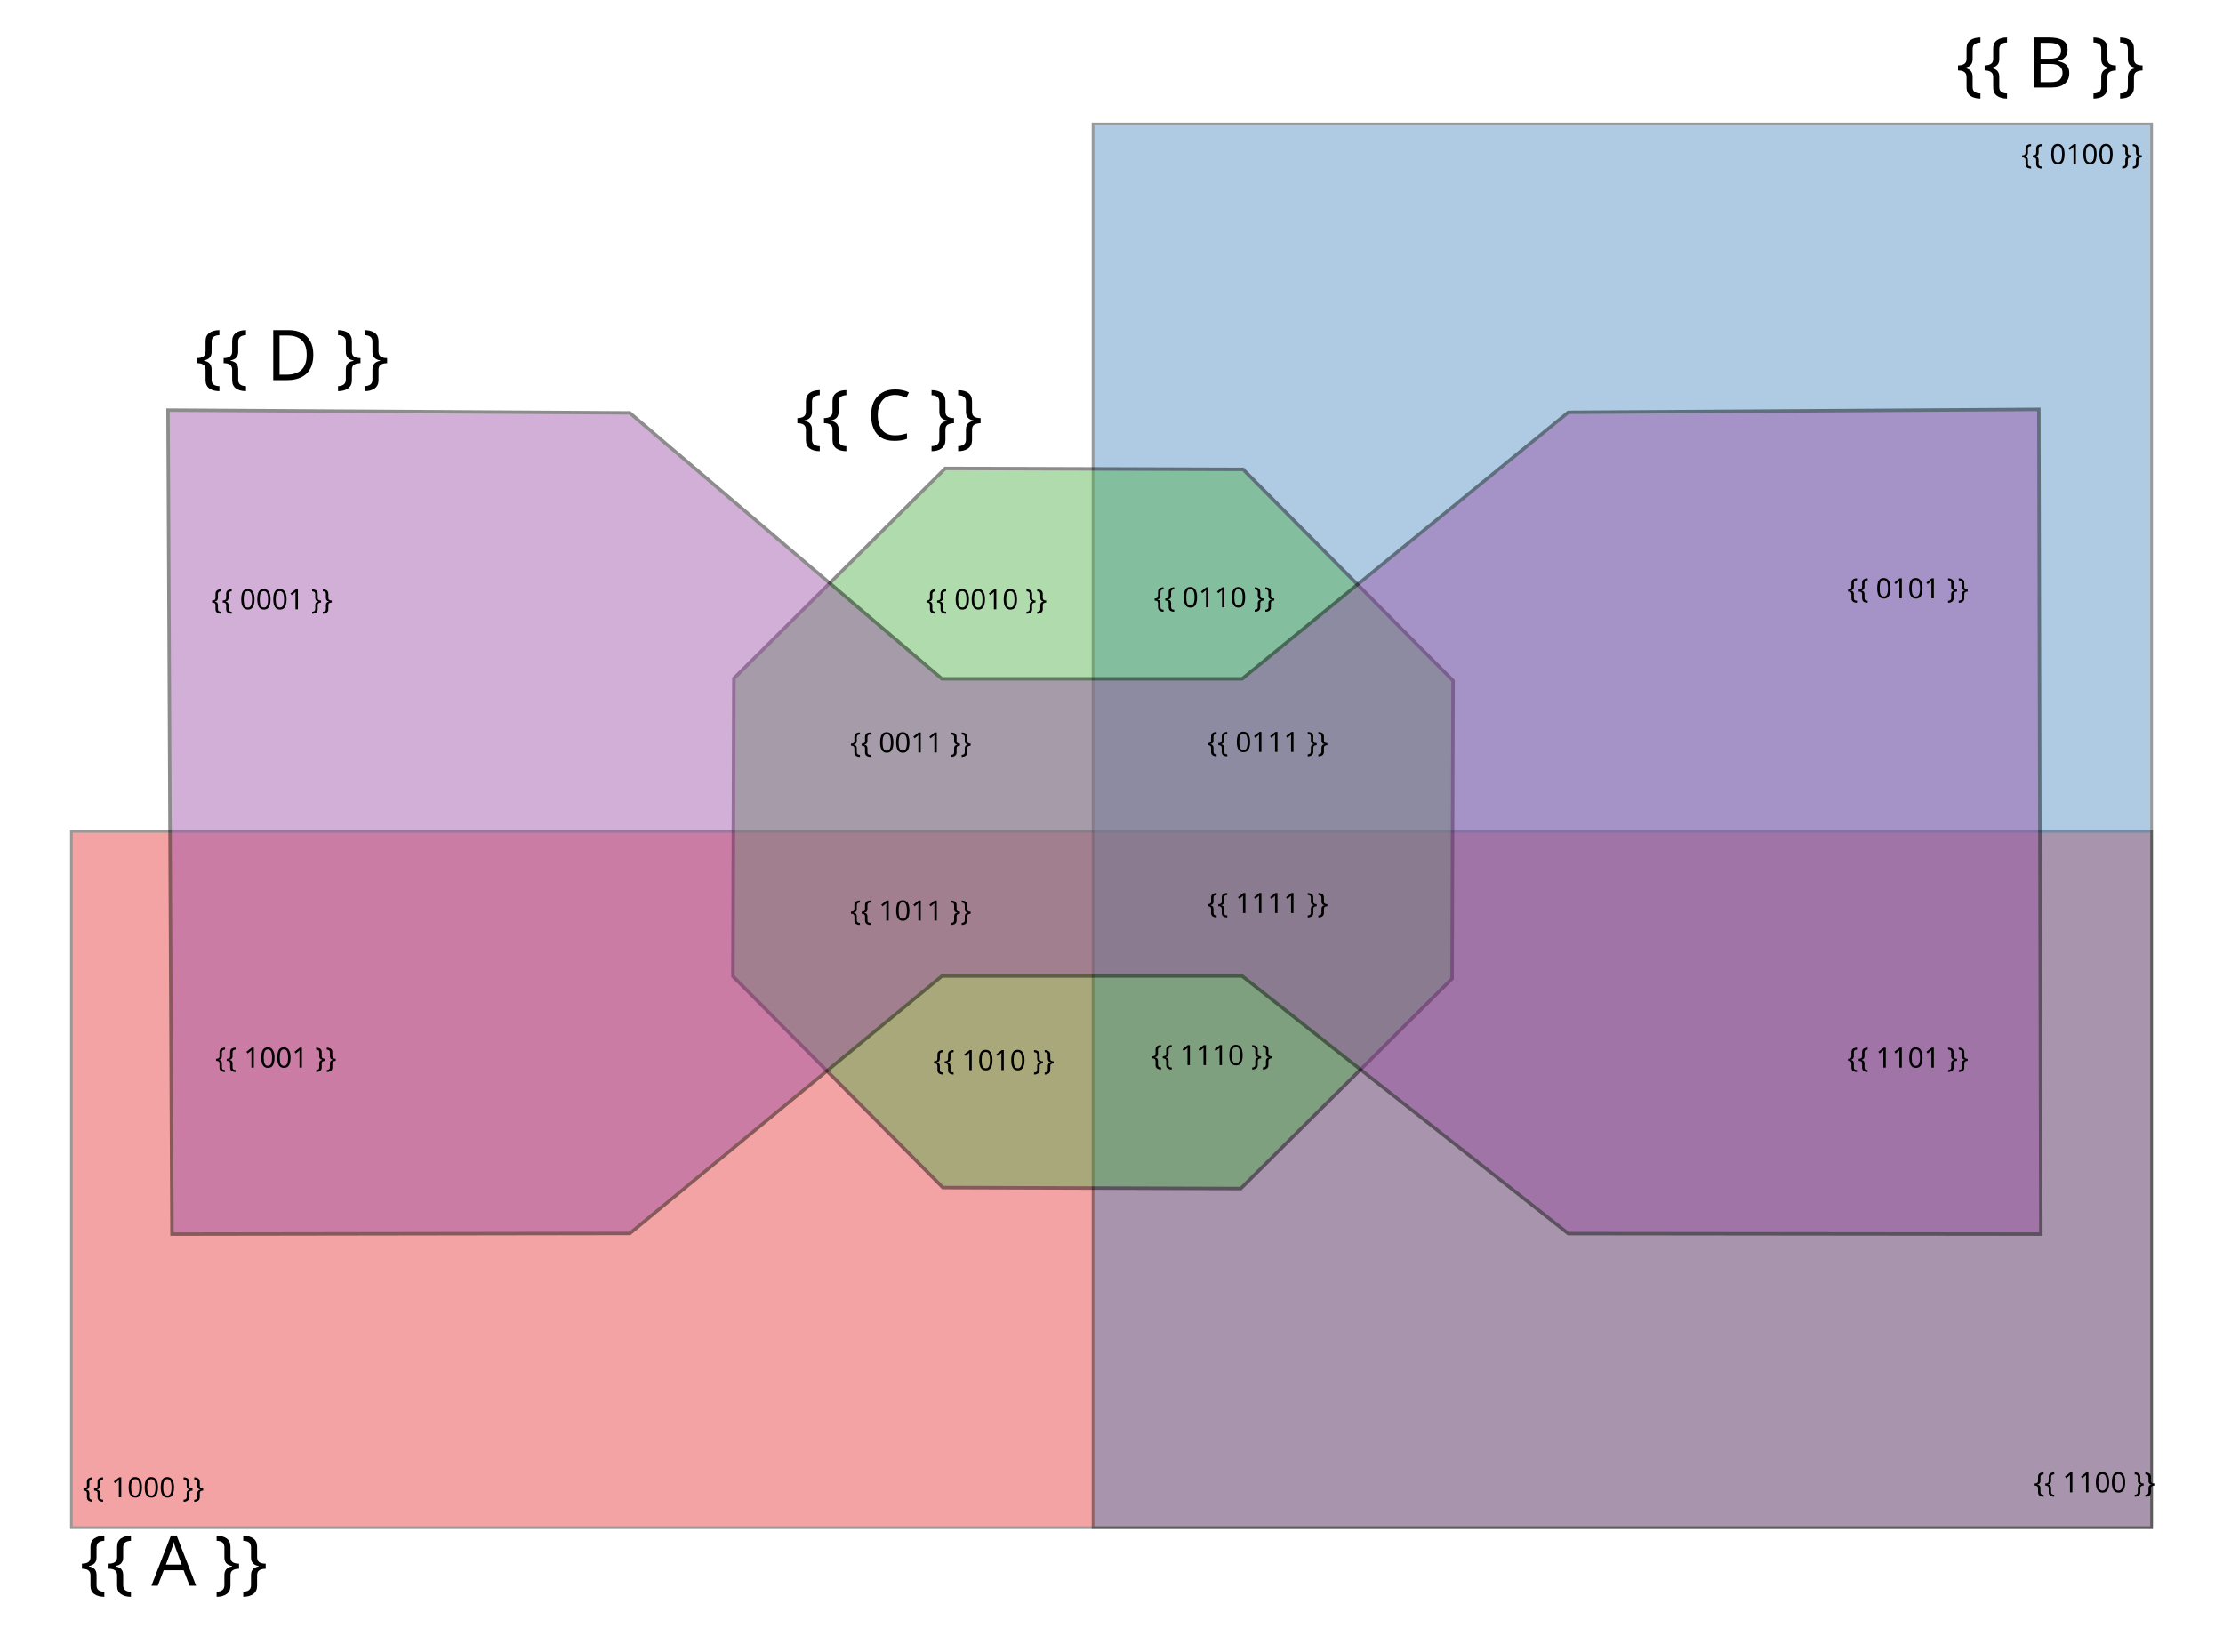
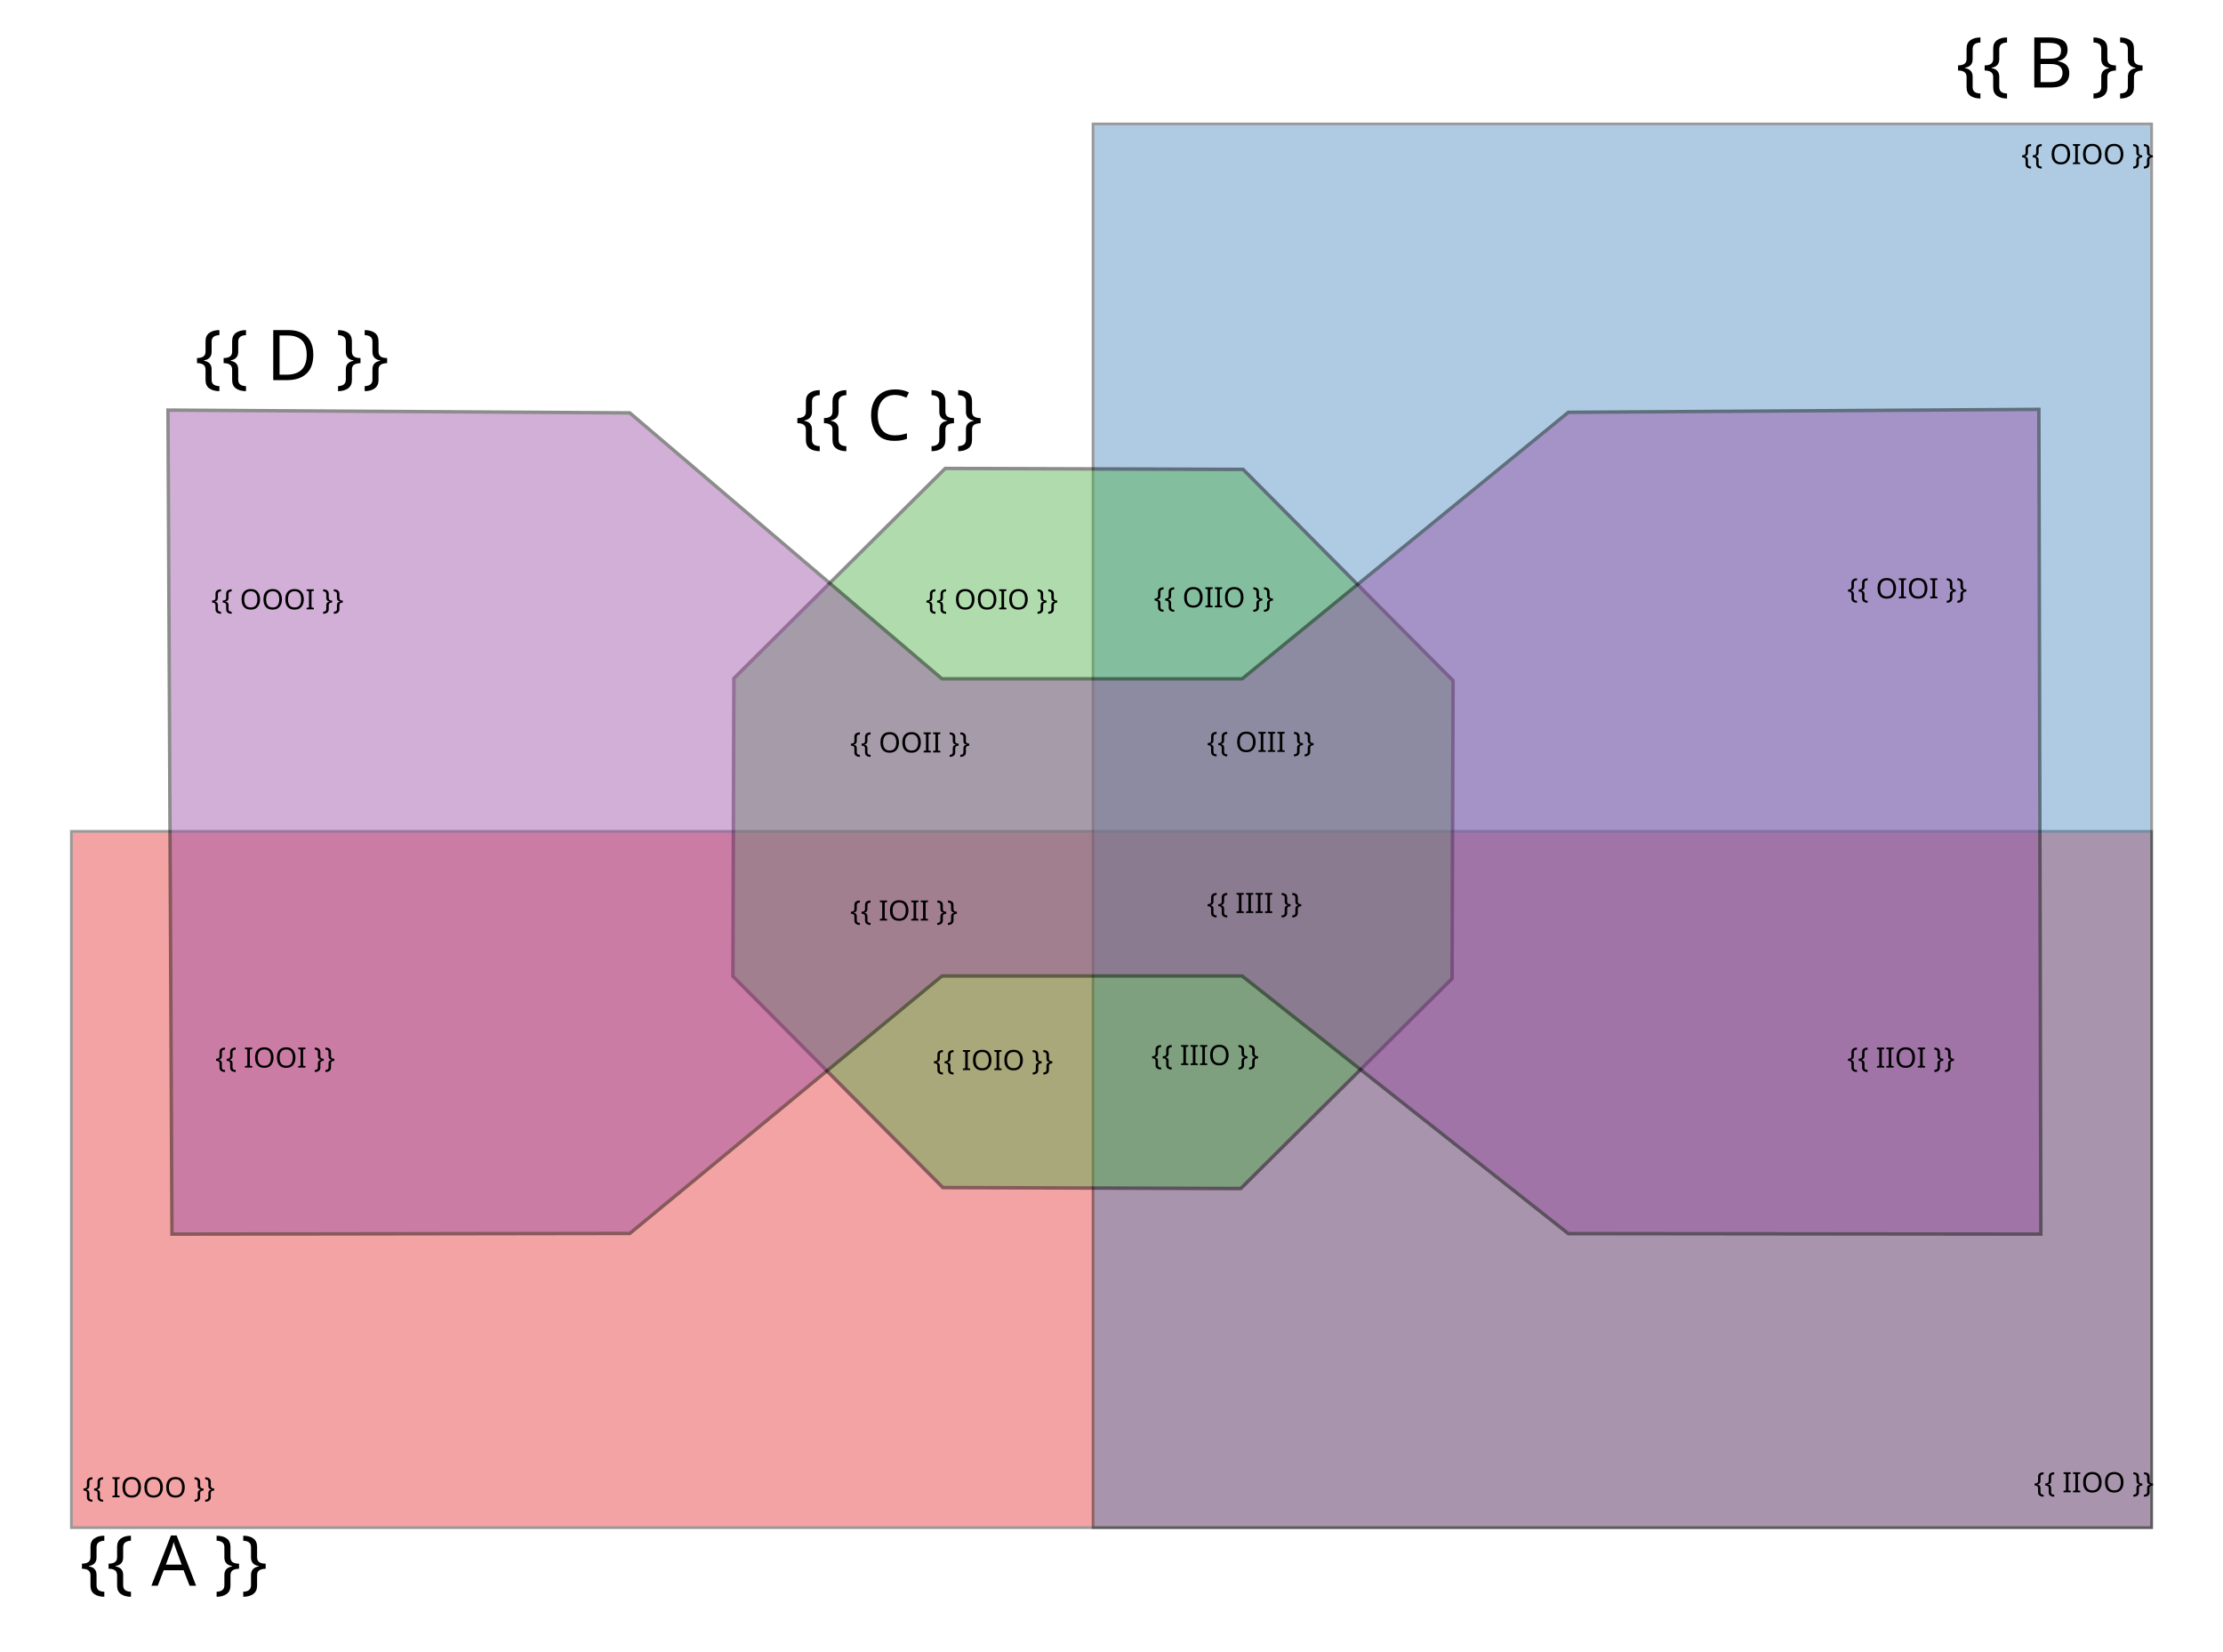
<svg xmlns="http://www.w3.org/2000/svg" width="634.77" height="471.629" id="svg2" version="1.1">
  <defs id="defs4" />
  <g id="layer1" transform="translate(-259.9173,-470.0657)" style="display:inline">
    <rect style="opacity:0.4;fill:#e41a1c;fill-opacity:1;stroke:#000000;stroke-width:0.766;stroke-opacity:1" id="rect2985" width="594.004" height="198.833" x="280.3" y="707.479" />
    <rect y="505.453" x="572.037" height="400.853" width="302.262" id="rect3755" style="opacity:0.4;fill:#377eb8;fill-opacity:1;stroke:#000000;stroke-width:0.775;stroke-linecap:round;stroke-linejoin:miter;stroke-miterlimit:4;stroke-opacity:1;stroke-dasharray:none" />
  </g>
  <g id="layer2" style="display:none">
    <text xml:space="preserve" style="font-size:40px;font-style:normal;font-weight:normal;line-height:125%;letter-spacing:0px;word-spacing:0px;fill:#000000;fill-opacity:1;stroke:none;font-family:Sans" x="25" y="430.2" id="text3054">
      <tspan id="tspan3056" x="25" y="430.2" style="font-size:8px">{{ 10 }}</tspan>
    </text>
    <text id="text3058" y="49.486" x="578.571" style="font-size:40px;font-style:normal;font-weight:normal;line-height:125%;letter-spacing:0px;word-spacing:0px;fill:#000000;fill-opacity:1;stroke:none;font-family:Sans" xml:space="preserve">
      <tspan style="font-size:8px" y="49.486" x="578.571" id="tspan3060">{{ 01 }}</tspan>
    </text>
    <text xml:space="preserve" style="font-size:40px;font-style:normal;font-weight:normal;line-height:125%;letter-spacing:0px;word-spacing:0px;fill:#000000;fill-opacity:1;stroke:none;font-family:Sans" x="582.143" y="428.771" id="text3062">
      <tspan id="tspan3064" x="582.143" y="428.771" style="font-size:8px">{{ 11 }}</tspan>
    </text>
    <text xml:space="preserve" style="font-size:40px;font-style:normal;font-weight:normal;line-height:125%;letter-spacing:0px;word-spacing:0px;fill:#000000;fill-opacity:1;stroke:none;font-family:Sans" x="28.571" y="225.2" id="text3116">
      <tspan id="tspan3118" x="28.571" y="225.2" style="font-size:20px">{{ A }}</tspan>
    </text>
    <text id="text3120" y="55.914" x="253.571" style="font-size:40px;font-style:normal;font-weight:normal;line-height:125%;letter-spacing:0px;word-spacing:0px;fill:#000000;fill-opacity:1;stroke:none;font-family:Sans" xml:space="preserve">
      <tspan style="font-size:20px" y="55.914" x="253.571" id="tspan3122">{{ B }}</tspan>
    </text>
  </g>
  <g id="layer3" style="display:inline" transform="translate(-259.9173,-161.798)">
    <path style="opacity:0.45;fill:#4daf4a;fill-opacity:1;stroke:#000000;stroke-width:1;stroke-miterlimit:4;stroke-opacity:1;stroke-dasharray:none" id="path3898" d="M 208.963,183.81 141.067,235.908 56.218,224.738 4.12,156.842 15.29,71.993 83.187,19.894 l 84.849,11.171 52.098,67.896 z" transform="matrix(0.9858454,-0.1265427,0.1265427,0.9858454,445.2921,286.4856)" />
  </g>
  <g id="layer7" style="display:none">
    <text xml:space="preserve" style="font-size:40px;font-style:normal;font-weight:normal;line-height:125%;letter-spacing:0px;word-spacing:0px;fill:#000000;fill-opacity:1;stroke:none;display:inline;font-family:Sans" x="26.272" y="428.342" id="text3054-1">
      <tspan id="tspan3056-7" x="26.272" y="428.342" style="font-size:8px">{{ 100 }}</tspan>
    </text>
    <text id="text3058-4" y="47.627" x="579.843" style="font-size:40px;font-style:normal;font-weight:normal;line-height:125%;letter-spacing:0px;word-spacing:0px;fill:#000000;fill-opacity:1;stroke:none;display:inline;font-family:Sans" xml:space="preserve">
      <tspan style="font-size:8px" y="47.627" x="579.843" id="tspan3060-0">{{ 010 }}</tspan>
    </text>
    <text xml:space="preserve" style="font-size:40px;font-style:normal;font-weight:normal;line-height:125%;letter-spacing:0px;word-spacing:0px;fill:#000000;fill-opacity:1;stroke:none;display:inline;font-family:Sans" x="583.415" y="426.913" id="text3062-9">
      <tspan id="tspan3064-4" x="583.415" y="426.913" style="font-size:8px">{{ 110 }}</tspan>
    </text>
    <text id="text3100" y="196.913" x="254.129" style="font-size:40px;font-style:normal;font-weight:normal;line-height:125%;letter-spacing:0px;word-spacing:0px;fill:#000000;fill-opacity:1;stroke:none;display:inline;font-family:Sans" xml:space="preserve">
      <tspan style="font-size:8px" y="196.913" x="254.129" id="tspan3102">{{ 001 }}</tspan>
    </text>
    <text xml:space="preserve" style="font-size:40px;font-style:normal;font-weight:normal;line-height:125%;letter-spacing:0px;word-spacing:0px;fill:#000000;fill-opacity:1;stroke:none;display:inline;font-family:Sans" x="254.129" y="274.913" id="text3104">
      <tspan id="tspan3106" x="254.129" y="274.913" style="font-size:8px">{{ 101 }}</tspan>
    </text>
    <text id="text3108" y="274.913" x="342.129" style="font-size:40px;font-style:normal;font-weight:normal;line-height:125%;letter-spacing:0px;word-spacing:0px;fill:#000000;fill-opacity:1;stroke:none;display:inline;font-family:Sans" xml:space="preserve">
      <tspan style="font-size:8px" y="274.913" x="342.129" id="tspan3110">{{ 111 }}</tspan>
    </text>
    <text xml:space="preserve" style="font-size:40px;font-style:normal;font-weight:normal;line-height:125%;letter-spacing:0px;word-spacing:0px;fill:#000000;fill-opacity:1;stroke:none;display:inline;font-family:Sans" x="342.129" y="194.913" id="text3112">
      <tspan id="tspan3114" x="342.129" y="194.913" style="font-size:8px">{{ 011 }}</tspan>
    </text>
    <text xml:space="preserve" style="font-size:40px;font-style:normal;font-weight:normal;line-height:125%;letter-spacing:0px;word-spacing:0px;fill:#000000;fill-opacity:1;stroke:none;display:inline;font-family:Sans" x="30.49" y="224.304" id="text3116-8">
      <tspan id="tspan3118-8" x="30.49" y="224.304" style="font-size:20px">{{ A }}</tspan>
    </text>
    <text id="text3120-2" y="55.019" x="255.49" style="font-size:40px;font-style:normal;font-weight:normal;line-height:125%;letter-spacing:0px;word-spacing:0px;fill:#000000;fill-opacity:1;stroke:none;display:inline;font-family:Sans" xml:space="preserve">
      <tspan style="font-size:20px" y="55.019" x="255.49" id="tspan3122-4">{{ B }}</tspan>
    </text>
    <text xml:space="preserve" style="font-size:40px;font-style:normal;font-weight:normal;line-height:125%;letter-spacing:0px;word-spacing:0px;fill:#000000;fill-opacity:1;stroke:none;display:inline;font-family:Sans" x="177.633" y="160.019" id="text3151">
      <tspan id="tspan3153" x="177.633" y="160.019" style="font-size:20px">{{ C }}</tspan>
    </text>
  </g>
  <g id="layer4" style="display:inline" transform="translate(-259.9173,-161.798)">
    <path style="opacity:0.45;fill:#984ea3;fill-opacity:1;stroke:#000000;stroke-width:0.98px;stroke-linecap:butt;stroke-linejoin:miter;stroke-opacity:1;display:inline" d="m 307.883,278.908 1.143,235.318 130.72,-0.195 89.143,-73.519 85.714,0 93.143,73.569 134.934,0.146 -0.571,-235.529 -134.363,0.844 -93.143,76.114 -85.714,0 -89.143,-75.952 z" id="path3767" />
  </g>
  <g id="layer8" style="display:inline">
    <text xml:space="preserve" style="font-size:40px;font-style:normal;font-weight:normal;line-height:125%;letter-spacing:0px;word-spacing:0px;fill:#000000;fill-opacity:1;stroke:none;display:inline;font-family:Sans" x="23.617" y="427.586" id="text3054-1-1">
-       <tspan id="tspan3056-7-7" x="23.617" y="427.586" style="font-size:8px">{{ 1000 }}</tspan>
+       <tspan id="tspan3056-7-7" x="23.617" y="427.586" style="font-size:8px">{{ IOOO }}</tspan>
    </text>
    <text id="text3058-4-1" y="46.871" x="577.188" style="font-size:40px;font-style:normal;font-weight:normal;line-height:125%;letter-spacing:0px;word-spacing:0px;fill:#000000;fill-opacity:1;stroke:none;display:inline;font-family:Sans" xml:space="preserve">
-       <tspan style="font-size:8px" y="46.871" x="577.188" id="tspan3060-0-1">{{ 0100 }}</tspan>
+       <tspan style="font-size:8px" y="46.871" x="577.188" id="tspan3060-0-1">{{ OIOO }}</tspan>
    </text>
    <text xml:space="preserve" style="font-size:40px;font-style:normal;font-weight:normal;line-height:125%;letter-spacing:0px;word-spacing:0px;fill:#000000;fill-opacity:1;stroke:none;display:inline;font-family:Sans" x="580.76" y="426.157" id="text3062-9-5">
-       <tspan id="tspan3064-4-2" x="580.76" y="426.157" style="font-size:8px">{{ 1100 }}</tspan>
+       <tspan id="tspan3064-4-2" x="580.76" y="426.157" style="font-size:8px">{{ IIOO }}</tspan>
    </text>
    <text id="text3100-7" y="174.014" x="264.331" style="font-size:40px;font-style:normal;font-weight:normal;line-height:125%;letter-spacing:0px;word-spacing:0px;fill:#000000;fill-opacity:1;stroke:none;display:inline;font-family:Sans" xml:space="preserve">
-       <tspan style="font-size:8px" y="174.014" x="264.331" id="tspan3102-6">{{ 0010 }}</tspan>
+       <tspan style="font-size:8px" y="174.014" x="264.331" id="tspan3102-6">{{ OOIO }}</tspan>
    </text>
    <text xml:space="preserve" style="font-size:40px;font-style:normal;font-weight:normal;line-height:125%;letter-spacing:0px;word-spacing:0px;fill:#000000;fill-opacity:1;stroke:none;display:inline;font-family:Sans" x="266.474" y="305.586" id="text3104-1">
-       <tspan id="tspan3106-4" x="266.474" y="305.586" style="font-size:8px">{{ 1010 }}</tspan>
+       <tspan id="tspan3106-4" x="266.474" y="305.586" style="font-size:8px">{{ IOIO }}</tspan>
    </text>
    <text id="text3108-2" y="304.157" x="328.76" style="font-size:40px;font-style:normal;font-weight:normal;line-height:125%;letter-spacing:0px;word-spacing:0px;fill:#000000;fill-opacity:1;stroke:none;display:inline;font-family:Sans" xml:space="preserve">
-       <tspan style="font-size:8px" y="304.157" x="328.76" id="tspan3110-3">{{ 1110 }}</tspan>
+       <tspan style="font-size:8px" y="304.157" x="328.76" id="tspan3110-3">{{ IIIO }}</tspan>
    </text>
    <text xml:space="preserve" style="font-size:40px;font-style:normal;font-weight:normal;line-height:125%;letter-spacing:0px;word-spacing:0px;fill:#000000;fill-opacity:1;stroke:none;display:inline;font-family:Sans" x="329.474" y="173.443" id="text3112-2">
-       <tspan id="tspan3114-2" x="329.474" y="173.443" style="font-size:8px">{{ 0110 }}</tspan>
+       <tspan id="tspan3114-2" x="329.474" y="173.443" style="font-size:8px">{{ OIIO }}</tspan>
    </text>
    <text xml:space="preserve" style="font-size:40px;font-style:normal;font-weight:normal;line-height:125%;letter-spacing:0px;word-spacing:0px;fill:#000000;fill-opacity:1;stroke:none;display:inline;font-family:Sans" x="22.835" y="452.834" id="text3116-8-1">
      <tspan id="tspan3118-8-6" x="22.835" y="452.834" style="font-size:20px">{{ A }}</tspan>
    </text>
    <text id="text3120-2-8" y="24.977" x="558.549" style="font-size:40px;font-style:normal;font-weight:normal;line-height:125%;letter-spacing:0px;word-spacing:0px;fill:#000000;fill-opacity:1;stroke:none;display:inline;font-family:Sans" xml:space="preserve">
      <tspan style="font-size:20px" y="24.977" x="558.549" id="tspan3122-4-5">{{ B }}</tspan>
    </text>
    <text xml:space="preserve" style="font-size:40px;font-style:normal;font-weight:normal;line-height:125%;letter-spacing:0px;word-spacing:0px;fill:#000000;fill-opacity:1;stroke:none;display:inline;font-family:Sans" x="227.121" y="125.691" id="text3151-7">
      <tspan id="tspan3153-6" x="227.121" y="125.691" style="font-size:20px">{{ C }}</tspan>
    </text>
    <text id="text3252" y="108.548" x="55.692" style="font-size:40px;font-style:normal;font-weight:normal;line-height:125%;letter-spacing:0px;word-spacing:0px;fill:#000000;fill-opacity:1;stroke:none;display:inline;font-family:Sans" xml:space="preserve">
      <tspan style="font-size:20px" y="108.548" x="55.692" id="tspan3254">{{ D }}</tspan>
    </text>
    <text xml:space="preserve" style="font-size:40px;font-style:normal;font-weight:normal;line-height:125%;letter-spacing:0px;word-spacing:0px;fill:#000000;fill-opacity:1;stroke:none;display:inline;font-family:Sans" x="60.331" y="174.014" id="text3260">
-       <tspan id="tspan3262" x="60.331" y="174.014" style="font-size:8px">{{ 0001 }}</tspan>
+       <tspan id="tspan3262" x="60.331" y="174.014" style="font-size:8px">{{ OOOI }}</tspan>
    </text>
    <text id="text3264" y="304.871" x="61.474" style="font-size:40px;font-style:normal;font-weight:normal;line-height:125%;letter-spacing:0px;word-spacing:0px;fill:#000000;fill-opacity:1;stroke:none;display:inline;font-family:Sans" xml:space="preserve">
-       <tspan style="font-size:8px" y="304.871" x="61.474" id="tspan3266">{{ 1001 }}</tspan>
+       <tspan style="font-size:8px" y="304.871" x="61.474" id="tspan3266">{{ IOOI }}</tspan>
    </text>
    <text xml:space="preserve" style="font-size:40px;font-style:normal;font-weight:normal;line-height:125%;letter-spacing:0px;word-spacing:0px;fill:#000000;fill-opacity:1;stroke:none;display:inline;font-family:Sans" x="527.474" y="304.871" id="text3268">
-       <tspan id="tspan3270" x="527.474" y="304.871" style="font-size:8px">{{ 1101 }}</tspan>
+       <tspan id="tspan3270" x="527.474" y="304.871" style="font-size:8px">{{ IIOI }}</tspan>
    </text>
    <text id="text3272" y="170.871" x="527.474" style="font-size:40px;font-style:normal;font-weight:normal;line-height:125%;letter-spacing:0px;word-spacing:0px;fill:#000000;fill-opacity:1;stroke:none;display:inline;font-family:Sans" xml:space="preserve">
-       <tspan style="font-size:8px" y="170.871" x="527.474" id="tspan3274">{{ 0101 }}</tspan>
+       <tspan style="font-size:8px" y="170.871" x="527.474" id="tspan3274">{{ OIOI }}</tspan>
    </text>
    <text xml:space="preserve" style="font-size:40px;font-style:normal;font-weight:normal;line-height:125%;letter-spacing:0px;word-spacing:0px;fill:#000000;fill-opacity:1;stroke:none;display:inline;font-family:Sans" x="344.617" y="214.729" id="text3276">
-       <tspan id="tspan3278" x="344.617" y="214.729" style="font-size:8px">{{ 0111 }}</tspan>
+       <tspan id="tspan3278" x="344.617" y="214.729" style="font-size:8px">{{ OIII }}</tspan>
    </text>
    <text id="text3280" y="214.871" x="242.76" style="font-size:40px;font-style:normal;font-weight:normal;line-height:125%;letter-spacing:0px;word-spacing:0px;fill:#000000;fill-opacity:1;stroke:none;display:inline;font-family:Sans" xml:space="preserve">
-       <tspan style="font-size:8px" y="214.871" x="242.76" id="tspan3282">{{ 0011 }}</tspan>
+       <tspan style="font-size:8px" y="214.871" x="242.76" id="tspan3282">{{ OOII }}</tspan>
    </text>
    <text id="text3284" y="260.729" x="344.617" style="font-size:40px;font-style:normal;font-weight:normal;line-height:125%;letter-spacing:0px;word-spacing:0px;fill:#000000;fill-opacity:1;stroke:none;display:inline;font-family:Sans" xml:space="preserve">
-       <tspan style="font-size:8px" y="260.729" x="344.617" id="tspan3286">{{ 1111 }}</tspan>
+       <tspan style="font-size:8px" y="260.729" x="344.617" id="tspan3286">{{ IIII }}</tspan>
    </text>
    <text xml:space="preserve" style="font-size:40px;font-style:normal;font-weight:normal;line-height:125%;letter-spacing:0px;word-spacing:0px;fill:#000000;fill-opacity:1;stroke:none;display:inline;font-family:Sans" x="242.76" y="262.871" id="text3288">
-       <tspan id="tspan3290" x="242.76" y="262.871" style="font-size:8px">{{ 1011 }}</tspan>
+       <tspan id="tspan3290" x="242.76" y="262.871" style="font-size:8px">{{ IOII }}</tspan>
    </text>
  </g>
  <g id="layer5" style="display:none" transform="translate(-259.9173,-161.798)">
    <path style="opacity:0.3;fill:#ff7f00;fill-opacity:1;stroke:#000000;stroke-width:1.253px;stroke-linecap:butt;stroke-linejoin:miter;stroke-opacity:1;display:inline" d="m 614.603,234.883 -85.714,-0.614 0,121.387 -115.07,0 0,84.857 115.07,0 0,120.86 85.714,0 0,-120.86 128.275,0 -0.286,-84.857 -127.989,0 z" id="path3779" />
  </g>
  <g id="layer9" style="display:none">
    <text xml:space="preserve" style="font-size:40px;font-style:normal;font-weight:normal;line-height:125%;letter-spacing:0px;word-spacing:0px;fill:#000000;fill-opacity:1;stroke:none;display:inline;font-family:Sans" x="22.471" y="428.842" id="text3054-1-1-1">
      <tspan id="tspan3056-7-7-8" x="22.471" y="428.842" style="font-size:8px">{{ 10000 }}</tspan>
    </text>
    <text id="text3058-4-1-9" y="48.127" x="576.043" style="font-size:40px;font-style:normal;font-weight:normal;line-height:125%;letter-spacing:0px;word-spacing:0px;fill:#000000;fill-opacity:1;stroke:none;display:inline;font-family:Sans" xml:space="preserve">
      <tspan style="font-size:8px" y="48.127" x="576.043" id="tspan3060-0-1-2">{{ 01000 }}</tspan>
    </text>
    <text xml:space="preserve" style="font-size:40px;font-style:normal;font-weight:normal;line-height:125%;letter-spacing:0px;word-spacing:0px;fill:#000000;fill-opacity:1;stroke:none;display:inline;font-family:Sans" x="575.614" y="427.413" id="text3062-9-5-7">
      <tspan id="tspan3064-4-2-9" x="575.614" y="427.413" style="font-size:8px">{{ 11000 }}</tspan>
    </text>
    <text id="text3100-7-5" y="168.842" x="238.9" style="font-size:40px;font-style:normal;font-weight:normal;line-height:125%;letter-spacing:0px;word-spacing:0px;fill:#000000;fill-opacity:1;stroke:none;display:inline;font-family:Sans" xml:space="preserve">
      <tspan style="font-size:8px" y="168.842" x="238.9" id="tspan3102-6-4">{{ 00100 }}</tspan>
    </text>
    <text xml:space="preserve" style="font-size:40px;font-style:normal;font-weight:normal;line-height:125%;letter-spacing:0px;word-spacing:0px;fill:#000000;fill-opacity:1;stroke:none;display:inline;font-family:Sans" x="236.757" y="310.413" id="text3104-1-3">
      <tspan id="tspan3106-4-1" x="236.757" y="310.413" style="font-size:8px">{{ 10100 }}</tspan>
    </text>
    <text id="text3108-2-2" y="308.985" x="351.186" style="font-size:40px;font-style:normal;font-weight:normal;line-height:125%;letter-spacing:0px;word-spacing:0px;fill:#000000;fill-opacity:1;stroke:none;display:inline;font-family:Sans" xml:space="preserve">
      <tspan style="font-size:8px" y="308.985" x="351.186" id="tspan3110-3-3">{{ 11100 }}</tspan>
    </text>
    <text xml:space="preserve" style="font-size:40px;font-style:normal;font-weight:normal;line-height:125%;letter-spacing:0px;word-spacing:0px;fill:#000000;fill-opacity:1;stroke:none;display:inline;font-family:Sans" x="351.9" y="168.985" id="text3112-2-3">
      <tspan id="tspan3114-2-4" x="351.9" y="168.985" style="font-size:8px">{{ 01100 }}</tspan>
    </text>
    <text xml:space="preserve" style="font-size:40px;font-style:normal;font-weight:normal;line-height:125%;letter-spacing:0px;word-spacing:0px;fill:#000000;fill-opacity:1;stroke:none;display:inline;font-family:Sans" x="21.69" y="454.09" id="text3116-8-1-1">
      <tspan id="tspan3118-8-6-1" x="21.69" y="454.09" style="font-size:20px">{{ A }}</tspan>
    </text>
    <text id="text3120-2-8-3" y="26.233" x="560.975" style="font-size:40px;font-style:normal;font-weight:normal;line-height:125%;letter-spacing:0px;word-spacing:0px;fill:#000000;fill-opacity:1;stroke:none;display:inline;font-family:Sans" xml:space="preserve">
      <tspan style="font-size:20px" y="26.233" x="560.975" id="tspan3122-4-5-8">{{ B }}</tspan>
    </text>
    <text xml:space="preserve" style="font-size:40px;font-style:normal;font-weight:normal;line-height:125%;letter-spacing:0px;word-spacing:0px;fill:#000000;fill-opacity:1;stroke:none;display:inline;font-family:Sans" x="205.261" y="131.233" id="text3151-7-7">
      <tspan id="tspan3153-6-4" x="205.261" y="131.233" style="font-size:20px">{{ C }}</tspan>
    </text>
    <text id="text3252-2" y="109.804" x="54.547" style="font-size:40px;font-style:normal;font-weight:normal;line-height:125%;letter-spacing:0px;word-spacing:0px;fill:#000000;fill-opacity:1;stroke:none;display:inline;font-family:Sans" xml:space="preserve">
      <tspan style="font-size:20px" y="109.804" x="54.547" id="tspan3254-7">{{ D }}</tspan>
    </text>
    <text xml:space="preserve" style="font-size:40px;font-style:normal;font-weight:normal;line-height:125%;letter-spacing:0px;word-spacing:0px;fill:#000000;fill-opacity:1;stroke:none;display:inline;font-family:Sans" x="59.186" y="175.27" id="text3260-7">
      <tspan id="tspan3262-9" x="59.186" y="175.27" style="font-size:8px">{{ 00010 }}</tspan>
    </text>
    <text id="text3264-3" y="306.127" x="60.328" style="font-size:40px;font-style:normal;font-weight:normal;line-height:125%;letter-spacing:0px;word-spacing:0px;fill:#000000;fill-opacity:1;stroke:none;display:inline;font-family:Sans" xml:space="preserve">
-       <tspan style="font-size:8px" y="306.127" x="60.328" id="tspan3266-1">{{ 1001 }}</tspan>
+       <tspan style="font-size:8px" y="306.127" x="60.328" id="tspan3266-1">{{ IOOI }}</tspan>
    </text>
    <text xml:space="preserve" style="font-size:40px;font-style:normal;font-weight:normal;line-height:125%;letter-spacing:0px;word-spacing:0px;fill:#000000;fill-opacity:1;stroke:none;display:inline;font-family:Sans" x="526.328" y="306.127" id="text3268-9">
      <tspan id="tspan3270-8" x="526.328" y="306.127" style="font-size:8px">{{ 11010 }}</tspan>
    </text>
    <text id="text3272-6" y="172.127" x="526.328" style="font-size:40px;font-style:normal;font-weight:normal;line-height:125%;letter-spacing:0px;word-spacing:0px;fill:#000000;fill-opacity:1;stroke:none;display:inline;font-family:Sans" xml:space="preserve">
      <tspan style="font-size:8px" y="172.127" x="526.328" id="tspan3274-5">{{ 01010 }}</tspan>
    </text>
    <text xml:space="preserve" style="font-size:40px;font-style:normal;font-weight:normal;line-height:125%;letter-spacing:0px;word-spacing:0px;fill:#000000;fill-opacity:1;stroke:none;display:inline;font-family:Sans" x="364.9" y="190.27" id="text3276-0">
      <tspan id="tspan3278-2" x="364.9" y="190.27" style="font-size:8px">{{ 01110 }}</tspan>
    </text>
    <text id="text3280-8" y="188.985" x="221.186" style="font-size:40px;font-style:normal;font-weight:normal;line-height:125%;letter-spacing:0px;word-spacing:0px;fill:#000000;fill-opacity:1;stroke:none;display:inline;font-family:Sans" xml:space="preserve">
      <tspan style="font-size:8px" y="188.985" x="221.186" id="tspan3282-6">{{ 00110 }}</tspan>
    </text>
    <text id="text3284-0" y="288.413" x="367.757" style="font-size:40px;font-style:normal;font-weight:normal;line-height:125%;letter-spacing:0px;word-spacing:0px;fill:#000000;fill-opacity:1;stroke:none;display:inline;font-family:Sans" xml:space="preserve">
      <tspan style="font-size:8px" y="288.413" x="367.757" id="tspan3286-2">{{ 11110 }}</tspan>
    </text>
    <text xml:space="preserve" style="font-size:40px;font-style:normal;font-weight:normal;line-height:125%;letter-spacing:0px;word-spacing:0px;fill:#000000;fill-opacity:1;stroke:none;display:inline;font-family:Sans" x="220.9" y="287.699" id="text3288-4">
      <tspan id="tspan3290-8" x="220.9" y="287.699" style="font-size:8px">{{ 10110 }}</tspan>
    </text>
    <text id="text3422" y="62.661" x="238.118" style="font-size:40px;font-style:normal;font-weight:normal;line-height:125%;letter-spacing:0px;word-spacing:0px;fill:#000000;fill-opacity:1;stroke:none;display:inline;font-family:Sans" xml:space="preserve">
      <tspan style="font-size:20px" y="62.661" x="238.118" id="tspan3424">{{ E }}</tspan>
    </text>
    <text id="text3426" y="86.699" x="271.328" style="font-size:40px;font-style:normal;font-weight:normal;line-height:125%;letter-spacing:0px;word-spacing:0px;fill:#000000;fill-opacity:1;stroke:none;display:inline;font-family:Sans" xml:space="preserve">
      <tspan style="font-size:8px" y="86.699" x="271.328" id="tspan3428">{{ 00001 }}</tspan>
    </text>
    <text xml:space="preserve" style="font-size:40px;font-style:normal;font-weight:normal;line-height:125%;letter-spacing:0px;word-spacing:0px;fill:#000000;fill-opacity:1;stroke:none;display:inline;font-family:Sans" x="315.328" y="86.699" id="text3430">
      <tspan id="tspan3432" x="315.328" y="86.699" style="font-size:8px">{{ 01001 }}</tspan>
    </text>
    <text xml:space="preserve" style="font-size:40px;font-style:normal;font-weight:normal;line-height:125%;letter-spacing:0px;word-spacing:0px;fill:#000000;fill-opacity:1;stroke:none;display:inline;font-family:Sans" x="272.9" y="150.842" id="text3434">
      <tspan id="tspan3436" x="272.9" y="150.842" style="font-size:8px">{{ 00101 }}</tspan>
    </text>
    <text id="text3438" y="150.842" x="318.9" style="font-size:40px;font-style:normal;font-weight:normal;line-height:125%;letter-spacing:0px;word-spacing:0px;fill:#000000;fill-opacity:1;stroke:none;display:inline;font-family:Sans" xml:space="preserve">
      <tspan style="font-size:8px" y="150.842" x="318.9" id="tspan3440">{{ 01101 }}</tspan>
    </text>
    <text xml:space="preserve" style="font-size:40px;font-style:normal;font-weight:normal;line-height:125%;letter-spacing:0px;word-spacing:0px;fill:#000000;fill-opacity:1;stroke:none;display:inline;font-family:Sans" x="160.9" y="216.842" id="text3442">
      <tspan id="tspan3444" x="160.9" y="216.842" style="font-size:8px">{{ 00011 }}</tspan>
    </text>
    <text id="text3446" y="260.842" x="160.9" style="font-size:40px;font-style:normal;font-weight:normal;line-height:125%;letter-spacing:0px;word-spacing:0px;fill:#000000;fill-opacity:1;stroke:none;display:inline;font-family:Sans" xml:space="preserve">
      <tspan style="font-size:8px" y="260.842" x="160.9" id="tspan3448">{{ 10011 }}</tspan>
    </text>
    <text id="text3450" y="218.27" x="338.9" style="font-size:40px;font-style:normal;font-weight:normal;line-height:125%;letter-spacing:0px;word-spacing:0px;fill:#000000;fill-opacity:1;stroke:none;display:inline;font-family:Sans" xml:space="preserve">
      <tspan style="font-size:8px" y="218.27" x="338.9" id="tspan3452">{{ 01111 }}</tspan>
    </text>
    <text xml:space="preserve" style="font-size:40px;font-style:normal;font-weight:normal;line-height:125%;letter-spacing:0px;word-spacing:0px;fill:#000000;fill-opacity:1;stroke:none;display:inline;font-family:Sans" x="338.9" y="258.27" id="text3454">
      <tspan id="tspan3456" x="338.9" y="258.27" style="font-size:8px">{{ 11111 }}</tspan>
    </text>
    <text id="text3458" y="258.27" x="236.9" style="font-size:40px;font-style:normal;font-weight:normal;line-height:125%;letter-spacing:0px;word-spacing:0px;fill:#000000;fill-opacity:1;stroke:none;display:inline;font-family:Sans" xml:space="preserve">
      <tspan style="font-size:8px" y="258.27" x="236.9" id="tspan3460">{{ 10111 }}</tspan>
    </text>
    <text xml:space="preserve" style="font-size:40px;font-style:normal;font-weight:normal;line-height:125%;letter-spacing:0px;word-spacing:0px;fill:#000000;fill-opacity:1;stroke:none;display:inline;font-family:Sans" x="236.9" y="218.27" id="text3462">
      <tspan id="tspan3464" x="236.9" y="218.27" style="font-size:8px">{{ 00111 }}</tspan>
    </text>
    <text id="text3466" y="326.413" x="270.757" style="font-size:40px;font-style:normal;font-weight:normal;line-height:125%;letter-spacing:0px;word-spacing:0px;fill:#000000;fill-opacity:1;stroke:none;display:inline;font-family:Sans" xml:space="preserve">
      <tspan style="font-size:8px" y="326.413" x="270.757" id="tspan3468">{{ 10101 }}</tspan>
    </text>
    <text xml:space="preserve" style="font-size:40px;font-style:normal;font-weight:normal;line-height:125%;letter-spacing:0px;word-spacing:0px;fill:#000000;fill-opacity:1;stroke:none;display:inline;font-family:Sans" x="316.757" y="326.413" id="text3470">
      <tspan id="tspan3472" x="316.757" y="326.413" style="font-size:8px">{{ 01101 }}</tspan>
    </text>
    <text xml:space="preserve" style="font-size:40px;font-style:normal;font-weight:normal;line-height:125%;letter-spacing:0px;word-spacing:0px;fill:#000000;fill-opacity:1;stroke:none;display:inline;font-family:Sans" x="270.757" y="374.413" id="text3474">
      <tspan id="tspan3476" x="270.757" y="374.413" style="font-size:8px">{{ 10001 }}</tspan>
    </text>
    <text id="text3478" y="374.413" x="316.757" style="font-size:40px;font-style:normal;font-weight:normal;line-height:125%;letter-spacing:0px;word-spacing:0px;fill:#000000;fill-opacity:1;stroke:none;display:inline;font-family:Sans" xml:space="preserve">
      <tspan style="font-size:8px" y="374.413" x="316.757" id="tspan3480">{{ 01001 }}</tspan>
    </text>
    <text xml:space="preserve" style="font-size:40px;font-style:normal;font-weight:normal;line-height:125%;letter-spacing:0px;word-spacing:0px;fill:#000000;fill-opacity:1;stroke:none;display:inline;font-family:Sans" x="426.9" y="218.27" id="text3482">
      <tspan id="tspan3484" x="426.9" y="218.27" style="font-size:8px">{{ 01011 }}</tspan>
    </text>
    <text id="text3486" y="258.27" x="426.9" style="font-size:40px;font-style:normal;font-weight:normal;line-height:125%;letter-spacing:0px;word-spacing:0px;fill:#000000;fill-opacity:1;stroke:none;display:inline;font-family:Sans" xml:space="preserve">
      <tspan style="font-size:8px" y="258.27" x="426.9" id="tspan3488">{{ 11011 }}</tspan>
    </text>
  </g>
  <g id="layer6" style="display:none" transform="translate(-259.9173,-161.798)">
    <path style="opacity:0.3;fill:#ffff33;fill-opacity:1;stroke:#000000;stroke-width:0.8;display:inline" d="m 554.421,274.311 40.451,0.39 19.732,49.812 30.571,-30.051 31.621,30.051 -31.621,31.143 63.207,21.31 0.014,42.714 -63.222,20.833 30.756,28.571 -30.756,28.873 -30.571,-28.873 -18.895,52.345 -46.93,0 -19.889,-52.345 -32.286,30.95 -30.647,-30.95 30.647,-28.571 -52.113,-22.464 0,-40.679 52.113,-21.714 -31.337,-31.143 31.337,-29.572 32.286,29.572 z" id="path3815" />
  </g>
</svg>
